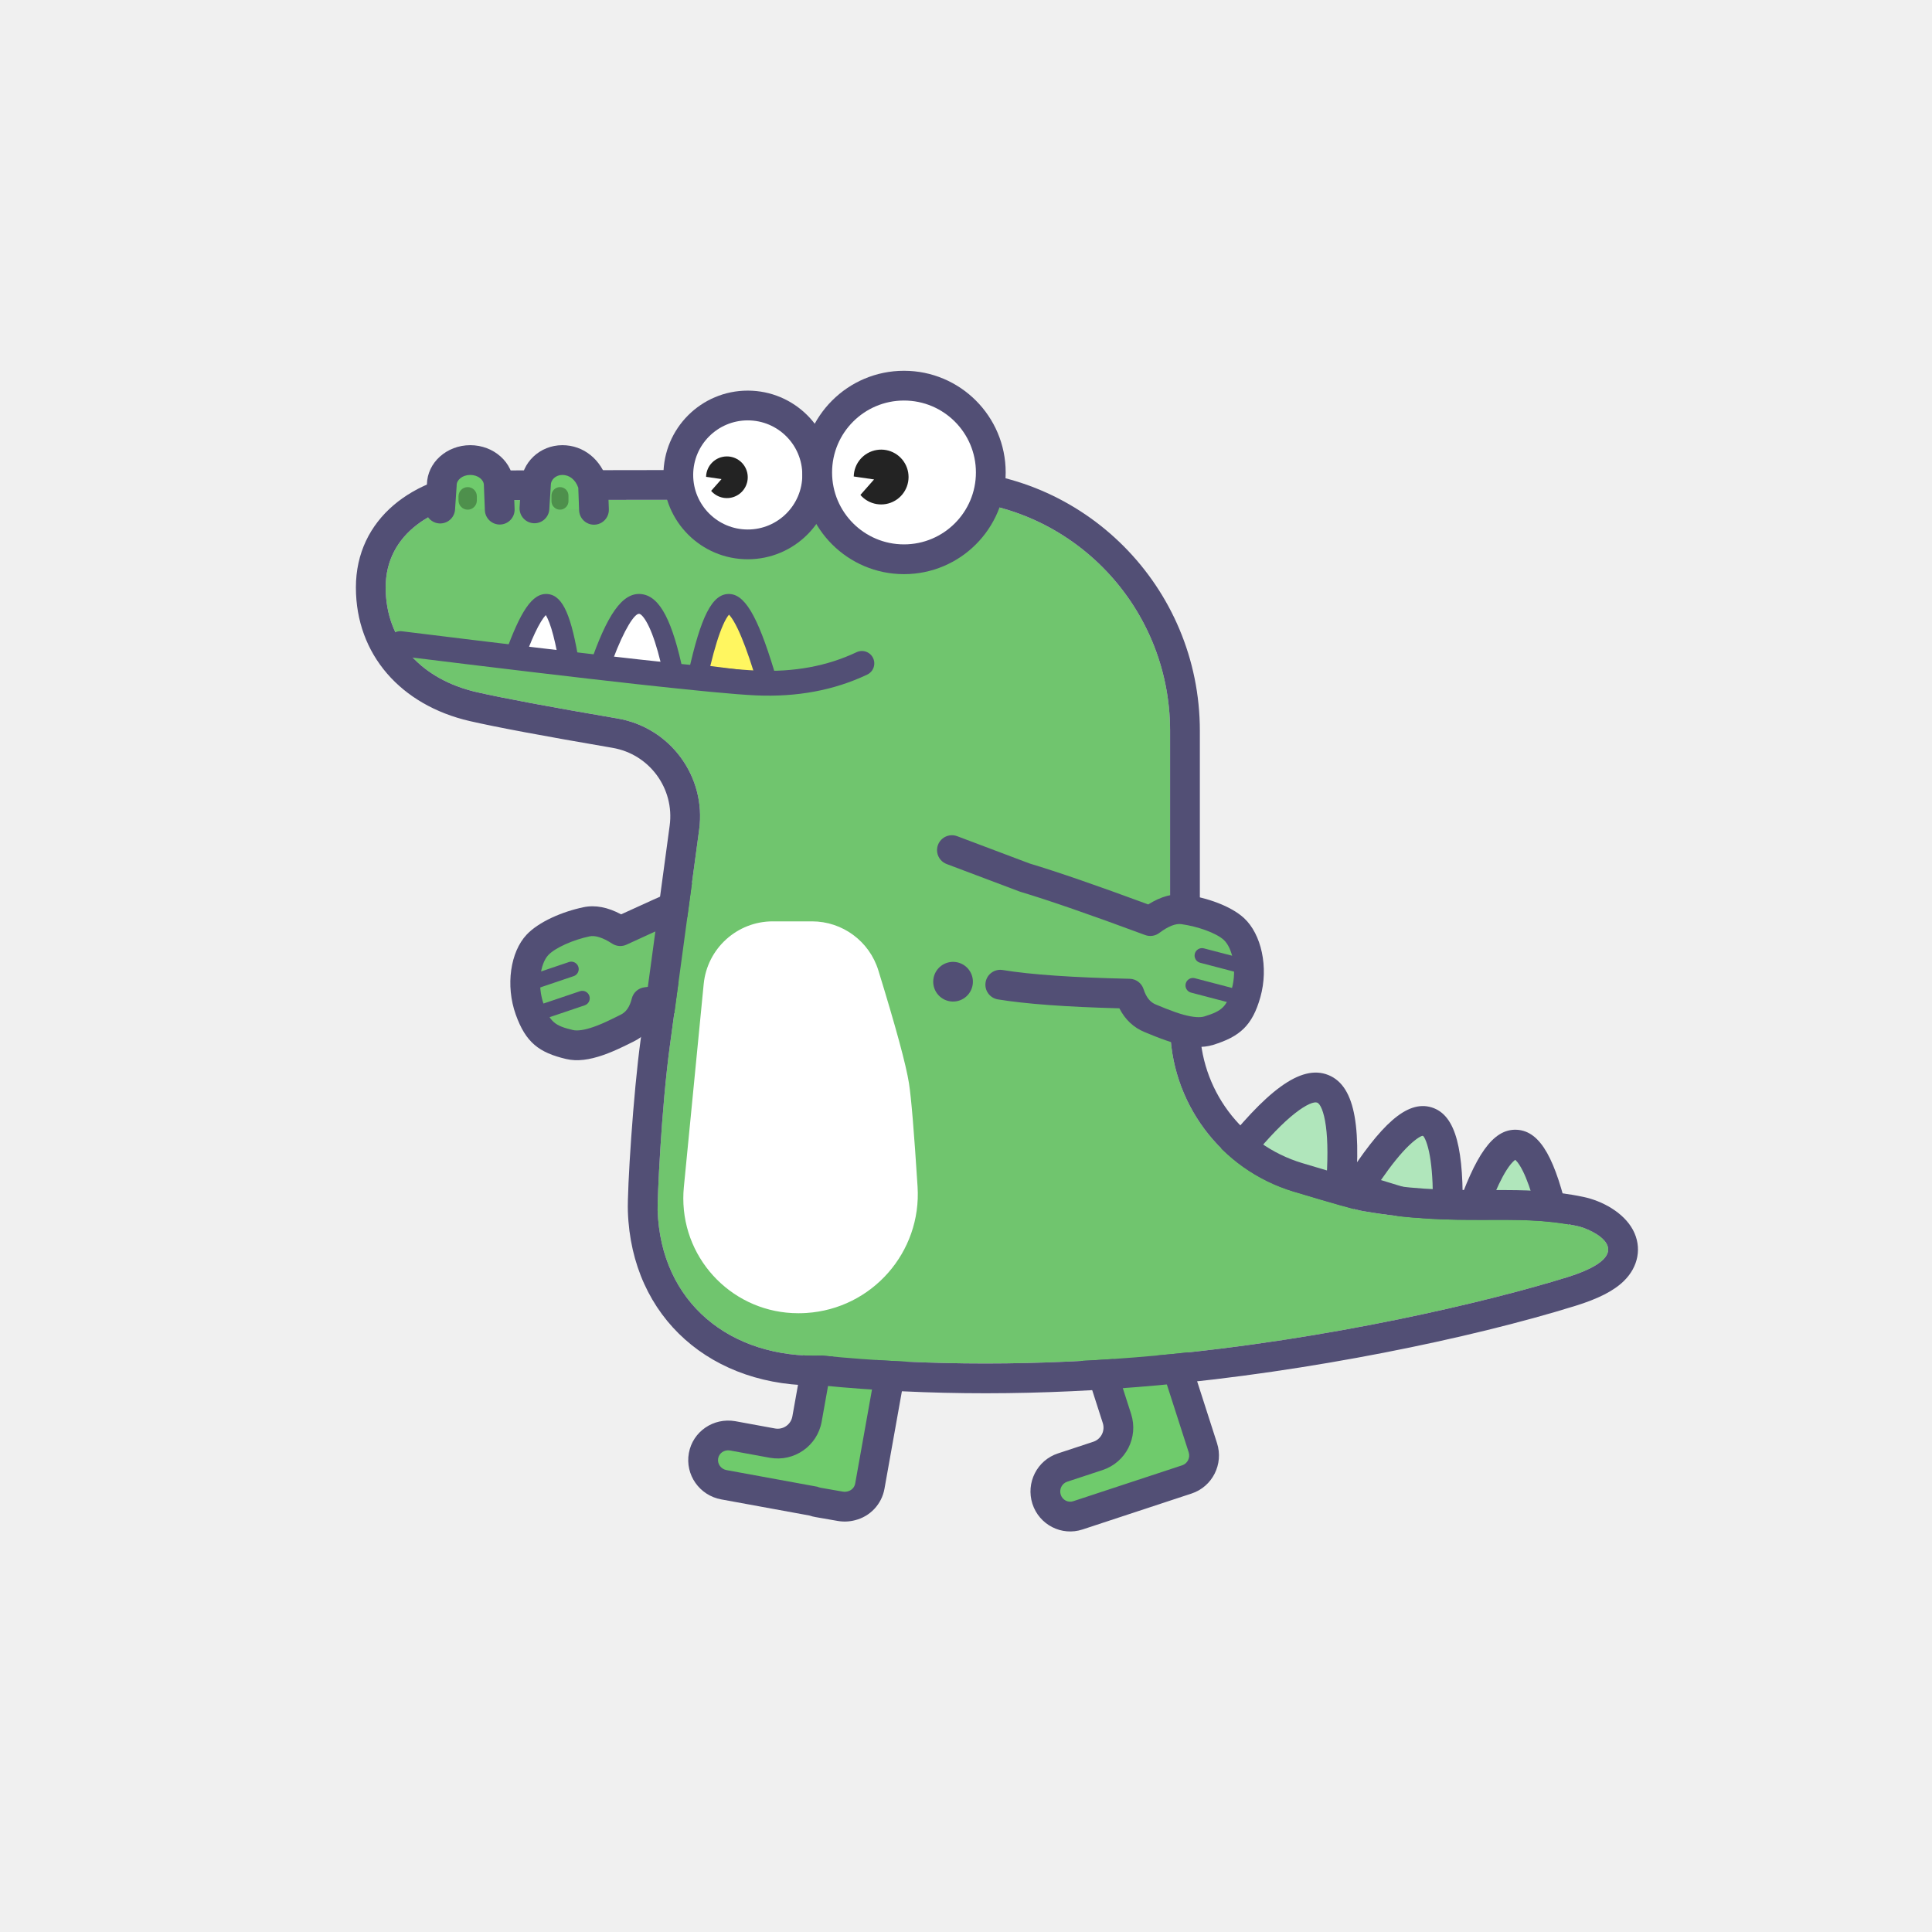
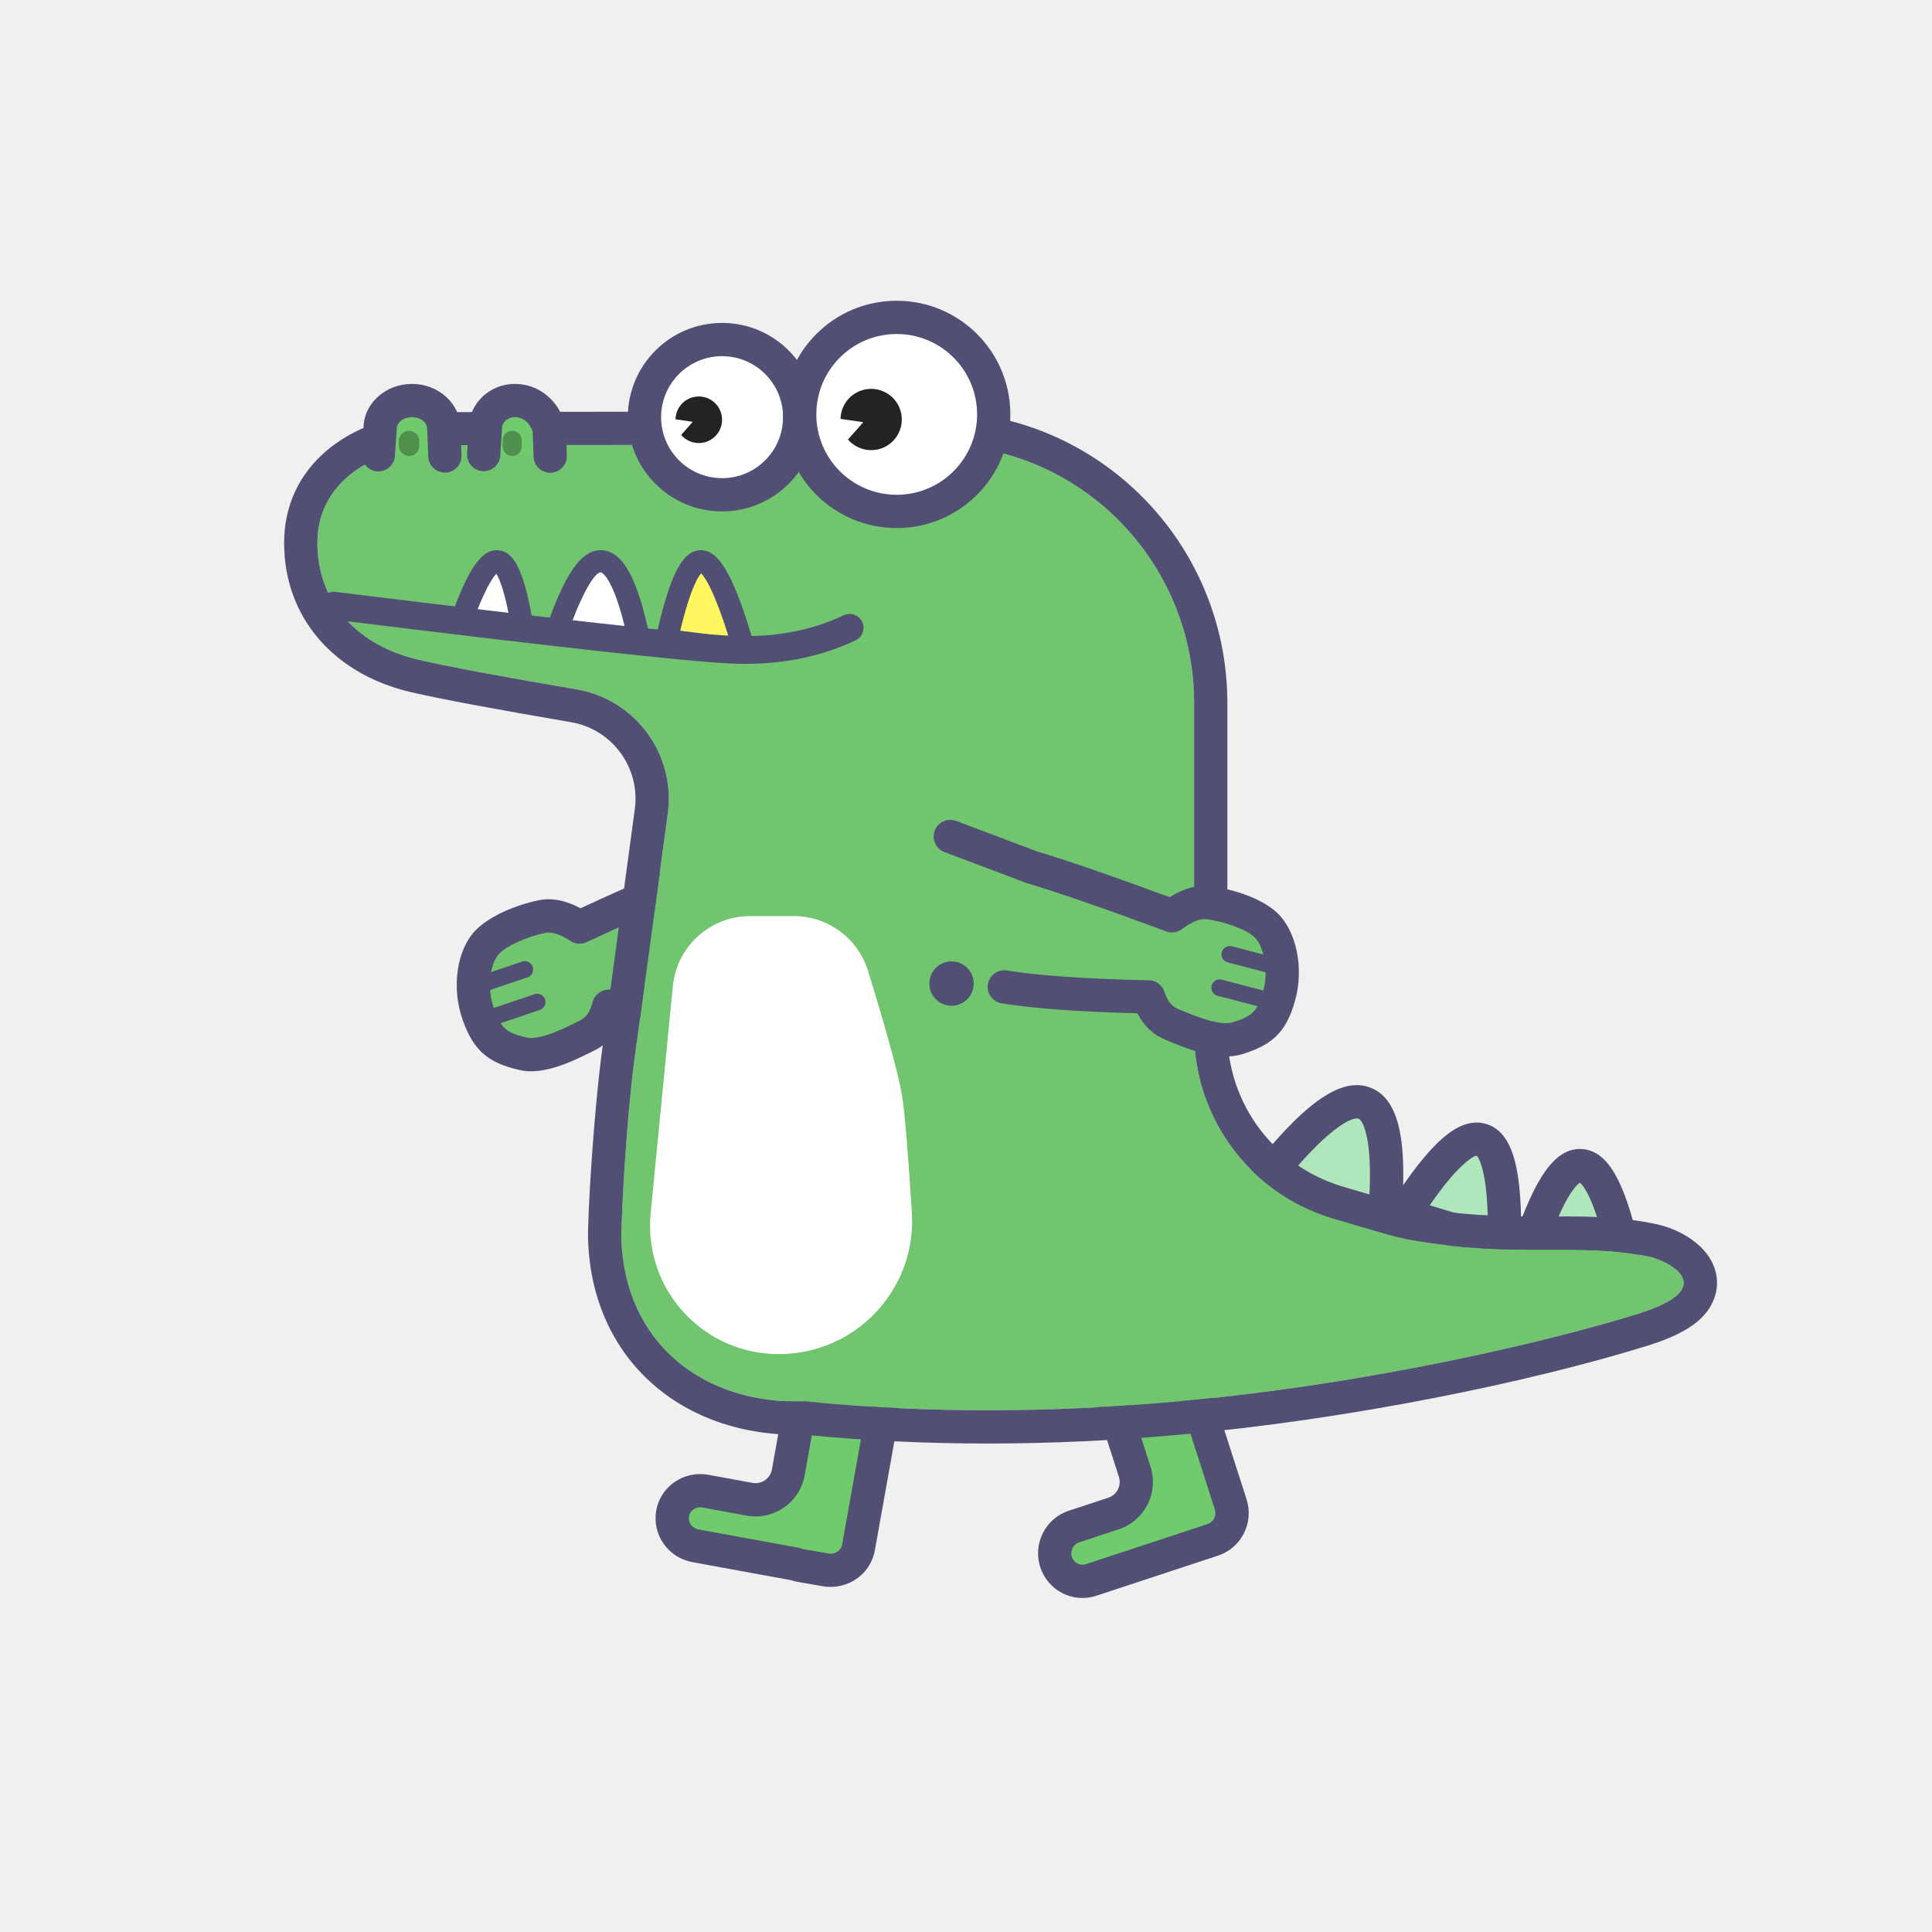
- <svg xmlns="http://www.w3.org/2000/svg" width="800px" height="800px" viewBox="25.6 25.6 972.8 972.8" class="icon" version="1.1">
+ <svg xmlns="http://www.w3.org/2000/svg" width="800px" height="800px" viewBox="76.8 76.8 870.4 870.4" class="icon" version="1.1">
  <path d="M474.339 713.673c1.236-6.908-3.442-13.497-10.447-14.718l-11.162-1.941c-7.006-1.219-13.684 3.394-14.92 10.307l-5.864 32.805a14.983 14.983 0 0 1-17.388 12.118l-0.06-0.01-20.005-3.664c-6.943-1.204-13.459 3.292-14.666 10.038-1.219 6.816 3.362 13.332 10.262 14.596l45.036 8.242c0.762 0.29 1.563 0.512 2.398 0.657l11.162 1.941a12.982 12.982 0 0 0 5.545-0.23c4.668-1.149 8.449-4.905 9.341-9.88 0.012-0.09 3.604-20.178 10.769-60.261z" fill="#6FCB6C" />
  <path d="M388.738 780.57c-10.939-2.003-18.237-12.383-16.289-23.282 1.938-10.852 12.365-18.005 23.39-16.087l20.005 3.666a7.503 7.503 0 0 0 8.724-6.057l5.864-32.808c1.966-10.992 12.533-18.29 23.579-16.369l11.162 1.941c11.074 1.926 18.509 12.4 16.539 23.415l-10.769 60.259a19.913 19.913 0 0 1-14.813 15.807 20.458 20.458 0 0 1-8.734 0.365l-11.162-1.941a20.53 20.53 0 0 1-3.057-0.777l-44.439-8.132z m73.87-74.233l-11.162-1.938c-2.965-0.514-5.754 1.411-6.261 4.241l-5.864 32.808a22.473 22.473 0 0 1-26.082 18.17l-20.03-3.666c-2.895-0.505-5.527 1.304-6.004 3.969-0.49 2.74 1.371 5.385 4.236 5.907l45.705 8.369 0.637 0.242c0.325 0.122 0.669 0.217 1.026 0.275l11.162 1.941c0.804 0.145 1.598 0.105 2.473-0.122 1.938-0.477 3.412-2.008 3.751-3.914l10.772-60.264c0.497-2.797-1.424-5.505-4.358-6.017z" fill="#524F75" />
  <path d="M612.335 695.713c-2.173-6.751-9.348-10.445-16.032-8.252l-10.647 3.494c-6.681 2.193-10.34 9.438-8.17 16.187l10.522 32.706a14.988 14.988 0 0 1-9.576 18.824l-17.825 5.877c-6.579 2.168-10.17 9.306-8.035 15.952 2.145 6.646 9.211 10.265 15.77 8.102l54.884-18.092c6.579-2.168 10.17-9.306 8.035-15.952-0.022-0.085-6.334-19.701-18.927-58.845z" fill="#6FCB6C" />
  <path d="M638.399 752.263c3.389 10.552-2.323 21.901-12.825 25.363l-54.881 18.09c-10.53 3.474-21.829-2.333-25.25-12.925-3.392-10.555 2.323-21.906 12.82-25.358l17.828-5.879a7.498 7.498 0 0 0 4.788-9.413l-10.522-32.708c-3.429-10.66 2.35-22.121 12.96-25.602l10.65-3.494c10.645-3.489 22.058 2.385 25.503 13.075l18.932 58.853z m-39.761-57.681l-10.65 3.492c-2.755 0.904-4.286 3.939-3.374 6.778l10.522 32.706c3.789 11.761-2.632 24.366-14.358 28.235l-17.83 5.879c-2.652 0.877-4.123 3.799-3.249 6.529 0.877 2.705 3.694 4.151 6.296 3.289l54.884-18.09c2.652-0.877 4.126-3.801 3.249-6.534l-18.937-58.853c-0.894-2.812-3.831-4.326-6.554-3.432z" fill="#524F75" />
  <path d="M477.326 500.246c-31.944 9.83-55.938 16.646-71.992 20.445-16.044 3.806-34.159 6.961-54.342 9.478-1.583 6.379-4.783 10.745-9.586 13.1-7.203 3.532-20.025 10.39-29.027 8.267-9.009-2.118-15.35-4.491-20.028-17.588-4.68-13.092-1.683-26.679 3.871-32.581 5.557-5.902 17.343-10.085 24.703-11.629 4.908-1.026 10.575 0.542 17.001 4.71 24.409-11.346 43.298-19.491 56.67-24.431 13.372-4.94 37.184-12.578 71.445-22.908" fill="#70C56E" />
  <path d="M344.713 549.995c-0.325 0.155-0.664 0.325-1.136 0.559l-1.254 0.619c-1.079 0.529-1.923 0.947-2.782 1.356-3.789 1.823-7.043 3.219-10.3 4.346-6.928 2.398-13.03 3.259-18.577 1.951-13.622-3.207-20.34-8.292-25.368-22.361-5.232-14.641-2.72-31.544 5.472-40.241 6.102-6.479 17.833-11.559 28.617-13.822 6.012-1.261 12.345 0.042 18.959 3.586 22.858-10.562 40.723-18.225 53.648-23.003 13.559-5.005 37.486-12.675 71.882-23.047a7.493 7.493 0 1 1 4.328 14.348c-34.122 10.29-57.824 17.89-71.011 22.76-13.145 4.858-31.869 12.927-56.108 24.199a7.5 7.5 0 0 1-7.235-0.507c-4.91-3.184-8.682-4.228-11.386-3.664-8.06 1.688-17.243 5.669-20.785 9.428-4.076 4.331-5.707 15.298-2.265 24.926 3.144 8.791 5.649 10.69 14.691 12.815 2.228 0.524 5.749 0.025 10.24-1.524 2.627-0.909 5.397-2.098 8.716-3.696a656.559 656.559 0 0 0 5.055-2.485c2.692-1.319 4.533-3.831 5.615-8.182a7.498 7.498 0 0 1 6.344-5.625c19.923-2.485 37.771-5.6 53.548-9.331 15.85-3.759 39.711-10.537 71.515-20.323a7.493 7.493 0 0 1 4.406 14.324c-32.089 9.875-56.225 16.729-72.469 20.577-15.068 3.572-31.879 6.574-50.451 9.021-2.473 5.884-6.461 10.317-11.911 12.992z" fill="#524F75" />
  <path d="M293.209 516.376l18.762-6.334a3.746 3.746 0 1 1 2.398 7.096l-18.762 6.336a3.746 3.746 0 1 1-2.398-7.098zM298.941 531.006l18.764-6.336a3.746 3.746 0 0 1 2.403 7.093l-18.764 6.341a3.751 3.751 0 0 1-4.75-2.35 3.744 3.744 0 0 1 2.348-4.748z" fill="#524F75" />
  <path d="M691.232 573.682c9.323 3.582 12.385 23.482 9.181 59.707L644.456 611.902c21.856-29.059 37.451-41.799 46.777-38.22z" fill="#B0E6BB" />
  <path d="M693.213 592.631c-1.029-7.583-2.872-11.232-4.366-11.833-1.491-0.602-5.35 0.742-11.356 5.48-5.897 4.648-12.96 11.926-21.122 21.801l36.891 14.908c0.992-12.773 0.964-22.915-0.047-30.355z m1.249-25.727c14.001 5.662 17.013 27.76 12.783 67.594a7.493 7.493 0 0 1-10.255 6.156l-55.576-22.453a7.49 7.49 0 0 1-3.102-11.551c24.633-31.597 42.146-45.406 56.15-39.746z" fill="#524F75" />
  <path d="M743.164 590.054c7.67 1.918 11.918 17.56 12.748 46.939l-46.045-11.481c14.526-25.55 25.62-37.371 33.297-35.458z" fill="#B0E6BB" />
  <path d="M745.155 605.556c-1.199-5.542-2.62-7.887-3.112-8.04-0.487-0.152-2.98 0.999-7.068 4.925-4.019 3.854-8.719 9.646-14.044 17.348l26.167 8c-0.115-9.363-0.767-16.794-1.943-22.233z m1.269-22.371c12.51 3.824 16.384 21.744 15.58 54.889a7.5 7.5 0 0 1-9.683 6.986l-45.383-13.876a7.493 7.493 0 0 1-4.118-11.202c17.868-27.928 31.102-40.615 43.605-36.797z" fill="#524F75" />
  <path d="M789.614 601.98c7.048 0.619 13.01 13.679 17.883 39.177l-42.301-3.701c9.228-24.264 17.368-36.09 24.419-35.475z" fill="#B0E6BB" />
  <path d="M788.19 609.869c-1.114 0.884-2.49 2.518-4.006 4.898-2.478 3.891-5.127 9.413-7.892 16.519l22.198 1.164c-2.008-7.358-4.061-13.127-6.124-17.253-1.259-2.523-2.453-4.293-3.474-5.287a5.362 5.362 0 0 0-0.332-0.305 5.929 5.929 0 0 0-0.37 0.265z m1.156-15.41c12.198 0.639 19.571 15.4 26.159 44.342 1.099 4.845-2.74 9.408-7.697 9.146l-42.406-2.225a7.5 7.5 0 0 1-6.703-9.9c9.583-28.093 18.459-42.004 30.648-41.362z" fill="#524F75" />
  <path d="M439.678 708.171c-46.34 1.571-81.403-26.567-82.961-73.181-0.15-4.456 1.706-50.581 6.366-84.343 2.443-17.693 7.295-53.483 14.558-107.355 3.594-26.654-14.563-51.367-41.072-55.908-34.569-5.919-58.273-10.36-71.113-13.322C238.367 367.811 219.785 348.752 219.785 321.386c0-27.428 24.756-42.094 51.962-43.935 83.486-0.247 126.299-0.247 128.44 0l98.908-0.222c63.885 0 115.67 52.094 115.67 116.356v148.298c0 38.577 25.288 72.594 62.234 83.708 19.701 5.927 31.264 9.189 34.689 9.78 49.966 8.634 75.521 0.727 108.167 7.58 7.727 1.618 33.397 13.789-5.352 25.83-38.158 11.853-119.136 31.434-206.918 39.389-58.525 5.302-114.488 5.302-167.906 0z" fill="#70C56E" />
  <path d="M439.678 708.171c53.415 5.302 109.381 5.302 167.906 0 87.779-7.957 168.755-27.536 206.918-39.389 38.75-12.036 13.072-24.206 5.352-25.83-32.638-6.853-58.201 1.054-108.167-7.58-3.424-0.592-14.988-3.854-34.689-9.78-36.946-11.109-62.234-45.126-62.234-83.708v-148.298c0-64.262-51.784-116.356-115.67-116.356l-98.911 0.222c-2.14-0.247-44.956-0.247-128.44 0C244.541 279.29 219.785 293.955 219.785 321.386c0 27.366 18.587 46.425 45.675 52.676 12.84 2.962 36.544 7.403 71.113 13.322 26.509 4.538 44.666 29.254 41.072 55.908-7.263 53.875-12.116 89.662-14.558 107.355-4.66 33.762-6.516 79.882-6.366 84.343 1.558 46.614 36.619 74.752 82.956 73.181z m-97.934-72.684c-0.362-10.814 2.695-59.337 6.499-86.888 2.44-17.673 7.29-53.448 14.553-107.308 2.515-18.659-10.195-35.957-28.752-39.134-34.838-5.967-58.75-10.447-71.955-13.492C227.573 380.698 204.8 355.276 204.8 321.386c0-34.474 28.66-56.365 65.936-58.885 81.888-0.272 120.65-0.295 129.416-0.027l98.943-0.23c72.177 0 130.655 58.823 130.655 131.342v148.298a72.437 72.437 0 0 0 51.565 69.36c18.819 5.662 30.395 8.921 32.925 9.361 20.787 3.591 34.464 4.318 60.816 4.228 12.318-0.042 17.545 0.02 24.356 0.415 8.272 0.477 15.87 1.426 23.525 3.035 9.373 1.971 20.168 7.79 24.886 16.606 4.638 8.677 2.77 18.534-4.566 25.712-5.175 5.065-13.092 9.001-24.306 12.485-53.293 16.556-134.254 33.143-210.01 40.011-59.087 5.355-115.68 5.385-169.769 0.08-54.931 1.414-95.629-33.844-97.427-87.689z" fill="#524F75" />
  <path d="M414.727 489.522h19.721a34.963 34.963 0 0 1 33.412 24.666c8.814 28.592 13.954 47.541 15.422 56.842 1.141 7.225 2.585 24.576 4.331 52.059 2.1 33.04-22.98 61.525-56.02 63.623a60.316 60.316 0 0 1-3.801 0.122h-0.297c-31.944 0-57.839-25.895-57.839-57.839 0-1.878 0.092-3.756 0.272-5.625l9.995-102.275c1.751-17.918 16.811-31.574 34.804-31.574z" fill="#FFFFFF" />
  <path d="M294.712 281.575l0.737-11.714c-0.002-6.966 5.964-12.613 13.317-12.613 7.355 0 13.235 5.075 15.46 12.613L324.683 282.224" fill="#6FCB6C" />
  <path d="M317.19 282.499a7.493 7.493 0 1 0 14.975-0.549l-0.487-13.305-0.267-0.904c-3.162-10.722-11.928-17.985-22.645-17.985-11.314 0-20.662 8.769-20.81 19.841l-0.727 11.506a7.493 7.493 0 0 0 14.958 0.942l0.737-11.711 0.015-0.472c0-2.732 2.523-5.12 5.827-5.12 3.529 0 6.534 2.315 8.01 6.436l0.415 11.321z" fill="#524F75" />
  <path d="M307.557 270.873c2.365 0 4.281 1.918 4.281 4.281v2.79a4.281 4.281 0 0 1-8.562 0v-2.79a4.276 4.276 0 0 1 4.281-4.281z" fill="#4E904C" />
  <path d="M247.259 281.575l0.794-11.714c-0.002-6.966 6.421-12.613 14.343-12.613s14.343 5.647 14.343 12.613L277.229 282.224" fill="#6FCB6C" />
  <path d="M262.396 249.756c-11.761 0-21.671 8.627-21.836 19.821l-0.779 11.491a7.493 7.493 0 1 0 14.95 1.014l0.794-11.714 0.017-0.507c0-2.597 2.867-5.12 6.853-5.12 3.984 0 6.851 2.523 6.851 5.12l0.005 0.295 0.49 12.363a7.49 7.49 0 0 0 7.782 7.19 7.49 7.49 0 0 0 7.19-7.782l-0.482-12.233c-0.097-11.252-10.033-19.938-21.836-19.938z" fill="#524F75" />
  <path d="M261.09 270.873c2.548 0 4.61 2.065 4.61 4.61v2.133a4.61 4.61 0 0 1-9.221-0.002v-2.13a4.608 4.608 0 0 1 4.61-4.61z" fill="#4E904C" />
  <path d="M402.107 264.741m-34.966 0a34.966 34.966 0 1 0 69.932 0 34.966 34.966 0 1 0-69.932 0Z" fill="#FFFFFF" />
  <path d="M402.107 307.2C378.655 307.2 359.649 288.191 359.649 264.741S378.655 222.283 402.107 222.283s42.459 19.009 42.459 42.459-19.011 42.459-42.459 42.459z m0-14.985c15.173 0 27.473-12.3 27.473-27.473S417.28 237.268 402.107 237.268 374.634 249.569 374.634 264.741s12.295 27.473 27.473 27.473z" fill="#524F75" />
  <path d="M383.675 272.764a10.49 10.49 0 1 0 7.942-17.346 10.49 10.49 0 0 0-10.49 10.277l7.777 1.129-5.23 5.939z" fill="#232323" />
  <path d="M480.78 263.493m-43.707 0a43.707 43.707 0 1 0 87.415 0 43.707 43.707 0 1 0-87.415 0Z" fill="#FFFFFF" />
  <path d="M480.78 314.693C452.503 314.693 429.58 291.77 429.58 263.493S452.503 212.293 480.78 212.293 531.98 235.215 531.98 263.493 509.053 314.693 480.78 314.693z m0-14.985C500.778 299.707 516.995 283.493 516.995 263.493S500.778 227.278 480.78 227.278 444.566 243.492 444.566 263.493 460.778 299.707 480.78 299.707z" fill="#524F75" />
  <path d="M458.827 274.814a13.802 13.802 0 1 0-3.352-9.296l10.233 1.489-6.881 7.807z" fill="#232323" />
  <path d="M392.894 329.688c5.118 0.412 11.519 13.729 19.204 39.951l-34.966-4.423c5.382-24.096 10.637-35.94 15.762-35.528z" fill="#FFF660" />
  <path d="M389.674 340.288c-2.078 4.68-4.231 11.589-6.429 20.667l21.836 2.762c-2.91-9.271-5.602-16.471-8.052-21.569-1.436-2.985-2.752-5.17-3.886-6.521a8.454 8.454 0 0 0-0.48-0.529c-0.867 0.987-1.898 2.727-2.99 5.19z m27.213 27.948a4.995 4.995 0 0 1-5.42 6.361l-34.966-4.423a4.995 4.995 0 0 1-4.248-6.044c6.132-27.428 11.778-40.161 21.037-39.417 8.469 0.677 15.068 14.403 23.597 43.522z" fill="#524F75" />
  <path d="M348.125 329.723c6.216 0.824 11.724 12.465 16.519 34.921l-37.463-2.193c7.745-22.645 14.726-33.555 20.945-32.728z" fill="#FFFFFF" />
  <path d="M352.403 341.207c-2.1-4.441-3.946-6.401-4.935-6.534-2.24-0.297-7.39 7.333-13.337 23.18l24.164 1.414c-1.888-7.737-3.864-13.769-5.892-18.06z m-3.624-16.436c9.391 1.246 15.465 14.091 20.747 38.832a4.995 4.995 0 0 1-5.177 6.029l-37.463-2.193a4.995 4.995 0 0 1-4.436-6.604c8.629-25.22 16.409-37.381 26.329-36.065z" fill="#524F75" />
  <path d="M300.956 329.693c4.226 0.427 7.972 10.412 11.239 29.956l-27.473-3.372c6.599-18.15 12.011-27.011 16.234-26.584z" fill="#FFFFFF" />
  <path d="M297.989 338.622c-1.906 3.119-4.031 7.62-6.349 13.472l14.426 1.771c-1.226-6.241-2.503-11.122-3.811-14.608-0.649-1.733-1.286-3.057-1.858-3.944-0.684 0.724-1.504 1.831-2.408 3.309z m3.472-13.899c7.845 0.792 11.906 11.624 15.66 34.102a4.995 4.995 0 0 1-5.535 5.782l-27.473-3.374a4.995 4.995 0 0 1-4.086-6.663c7.61-20.935 13.542-30.643 21.434-29.846z" fill="#524F75" />
  <path d="M226.506 355.855c99.91 12.36 159.637 18.974 179.58 19.878 20.692 0.937 39.431-2.533 56.133-10.44a6.244 6.244 0 1 0-5.345-11.286c-14.793 7.006-31.507 10.098-50.223 9.251-19.466-0.884-79.135-7.493-178.611-19.796a6.244 6.244 0 1 0-1.534 12.393z" fill="#524F75" />
  <path d="M529.263 521.416c14.488 2.379 36.156 3.883 65.004 4.513 2.024 6.252 5.517 10.38 10.472 12.398 7.43 3.016 20.703 8.963 29.537 6.222 8.829-2.742 14.996-5.557 18.751-18.944 3.755-13.387-0.182-26.735-6.136-32.232-5.951-5.497-18-8.848-25.45-9.872-4.966-0.683-10.51 1.28-16.633 5.884-27.607-10.246-48.673-17.542-63.178-21.896L504.994 453.679" fill="#70C56E" />
  <path d="M601.915 545.263l1.171 0.477 1.292 0.532c1.116 0.459 1.982 0.811 2.873 1.163 3.911 1.548 7.249 2.721 10.579 3.615 7.079 1.908 13.223 2.338 18.665 0.651 13.366-4.152 19.713-9.691 23.745-24.078 4.2-14.971 0.515-31.658-8.266-39.76-6.536-6.036-18.595-10.288-29.514-11.79-6.097-0.839-12.335 0.912-18.703 4.928-25.809-9.529-45.706-16.399-59.734-20.615L507.636 446.67a7.493 7.493 0 1 0-5.285 14.022l36.632 13.812 0.494 0.165c14.322 4.295 35.253 11.547 62.726 21.739a7.483 7.483 0 0 0 7.112-1.038c4.676-3.519 8.368-4.824 11.104-4.447 8.155 1.121 17.592 4.45 21.389 7.954 4.371 4.034 6.761 14.865 4.006 24.705-2.522 8.99-4.888 11.056-13.765 13.811-2.186 0.679-5.735 0.43-10.323-0.808-2.685-0.725-5.531-1.721-8.947-3.076-1.299-0.521-5.66-2.309-5.22-2.126-2.775-1.126-4.788-3.51-6.17-7.765a7.493 7.493 0 0 0-6.962-5.18c-28.526-0.619-49.887-2.103-63.95-4.415a7.493 7.493 0 0 0-2.429 14.789c14.062 2.307 34.415 3.798 61.17 4.496 2.872 5.607 7.125 9.69 12.696 11.956z" fill="#524F75" />
  <path d="M505.484 519.91m-9.893-1.39a9.99 9.99 0 1 0 19.786 2.781 9.99 9.99 0 1 0-19.786-2.781Z" fill="#524F75" />
  <path d="M650.95 508.131l-19.16-5.011a3.746 3.746 0 0 0-1.899 7.249l19.157 5.01a3.749 3.749 0 0 0 1.901-7.249zM646.252 523.131l-19.16-5.013a3.749 3.749 0 0 0-1.899 7.249l19.157 5.013a3.754 3.754 0 0 0 4.574-2.681 3.736 3.736 0 0 0-2.672-4.567z" fill="#524F75" />
</svg>
